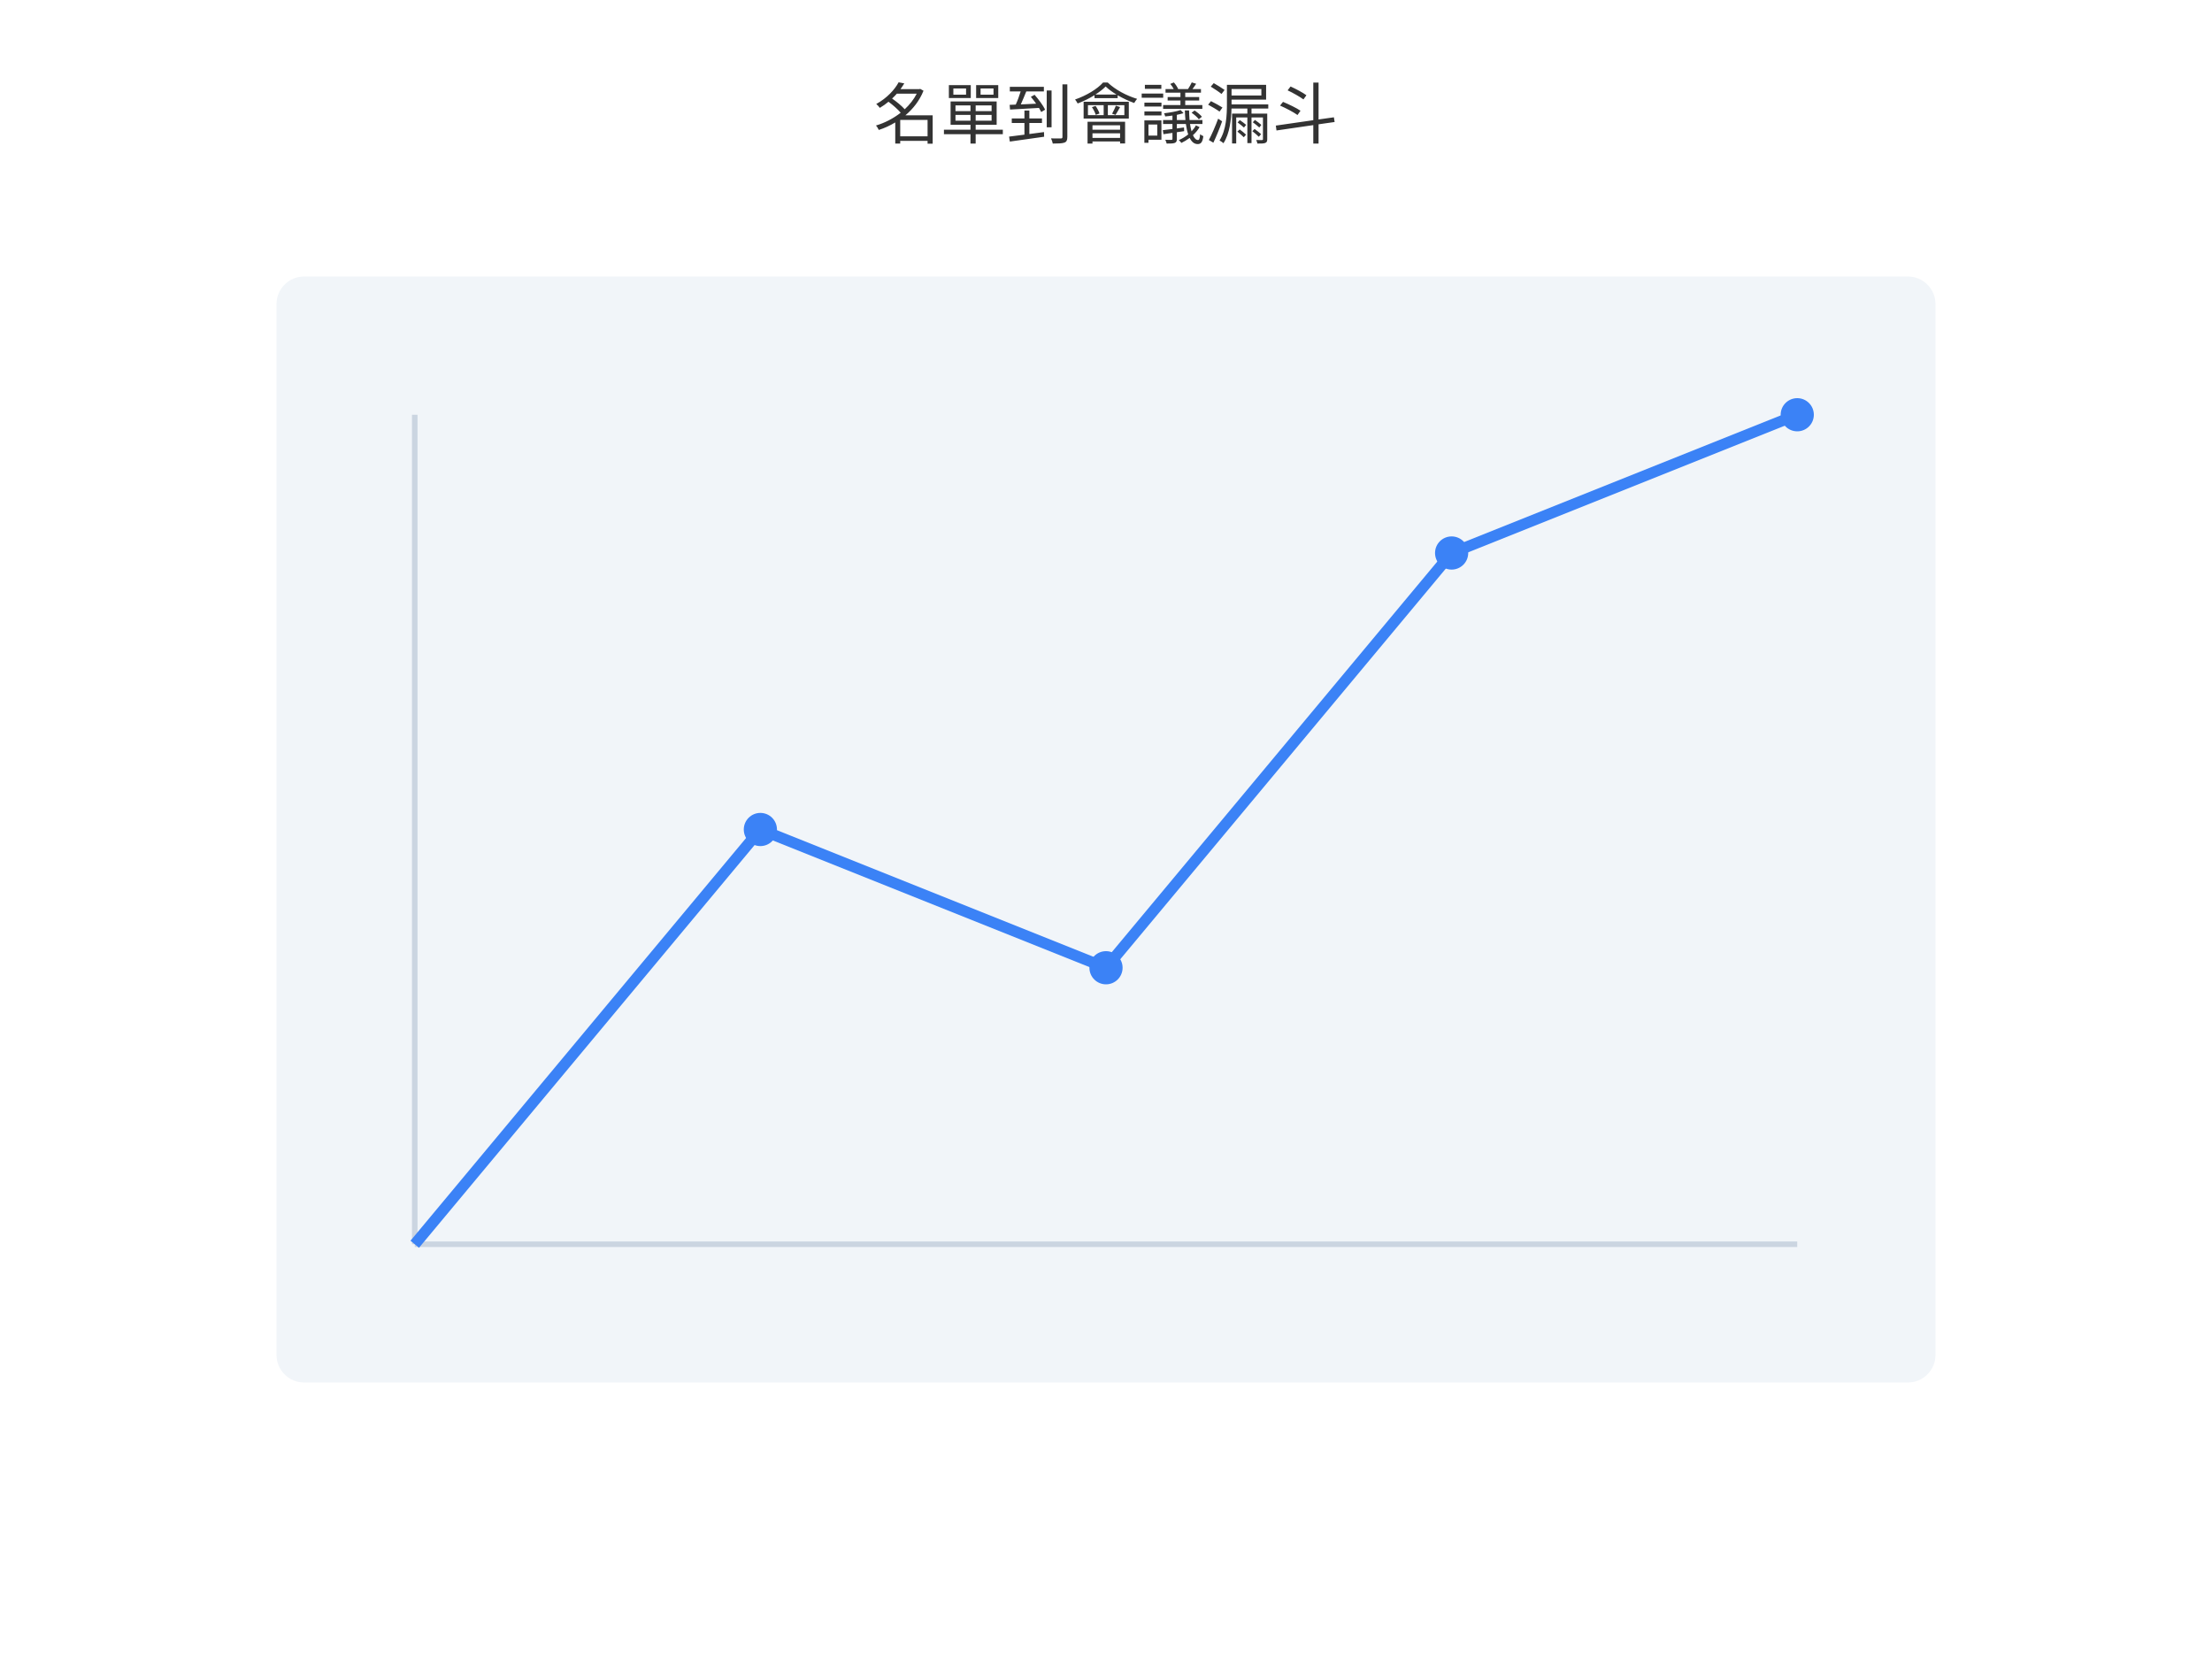
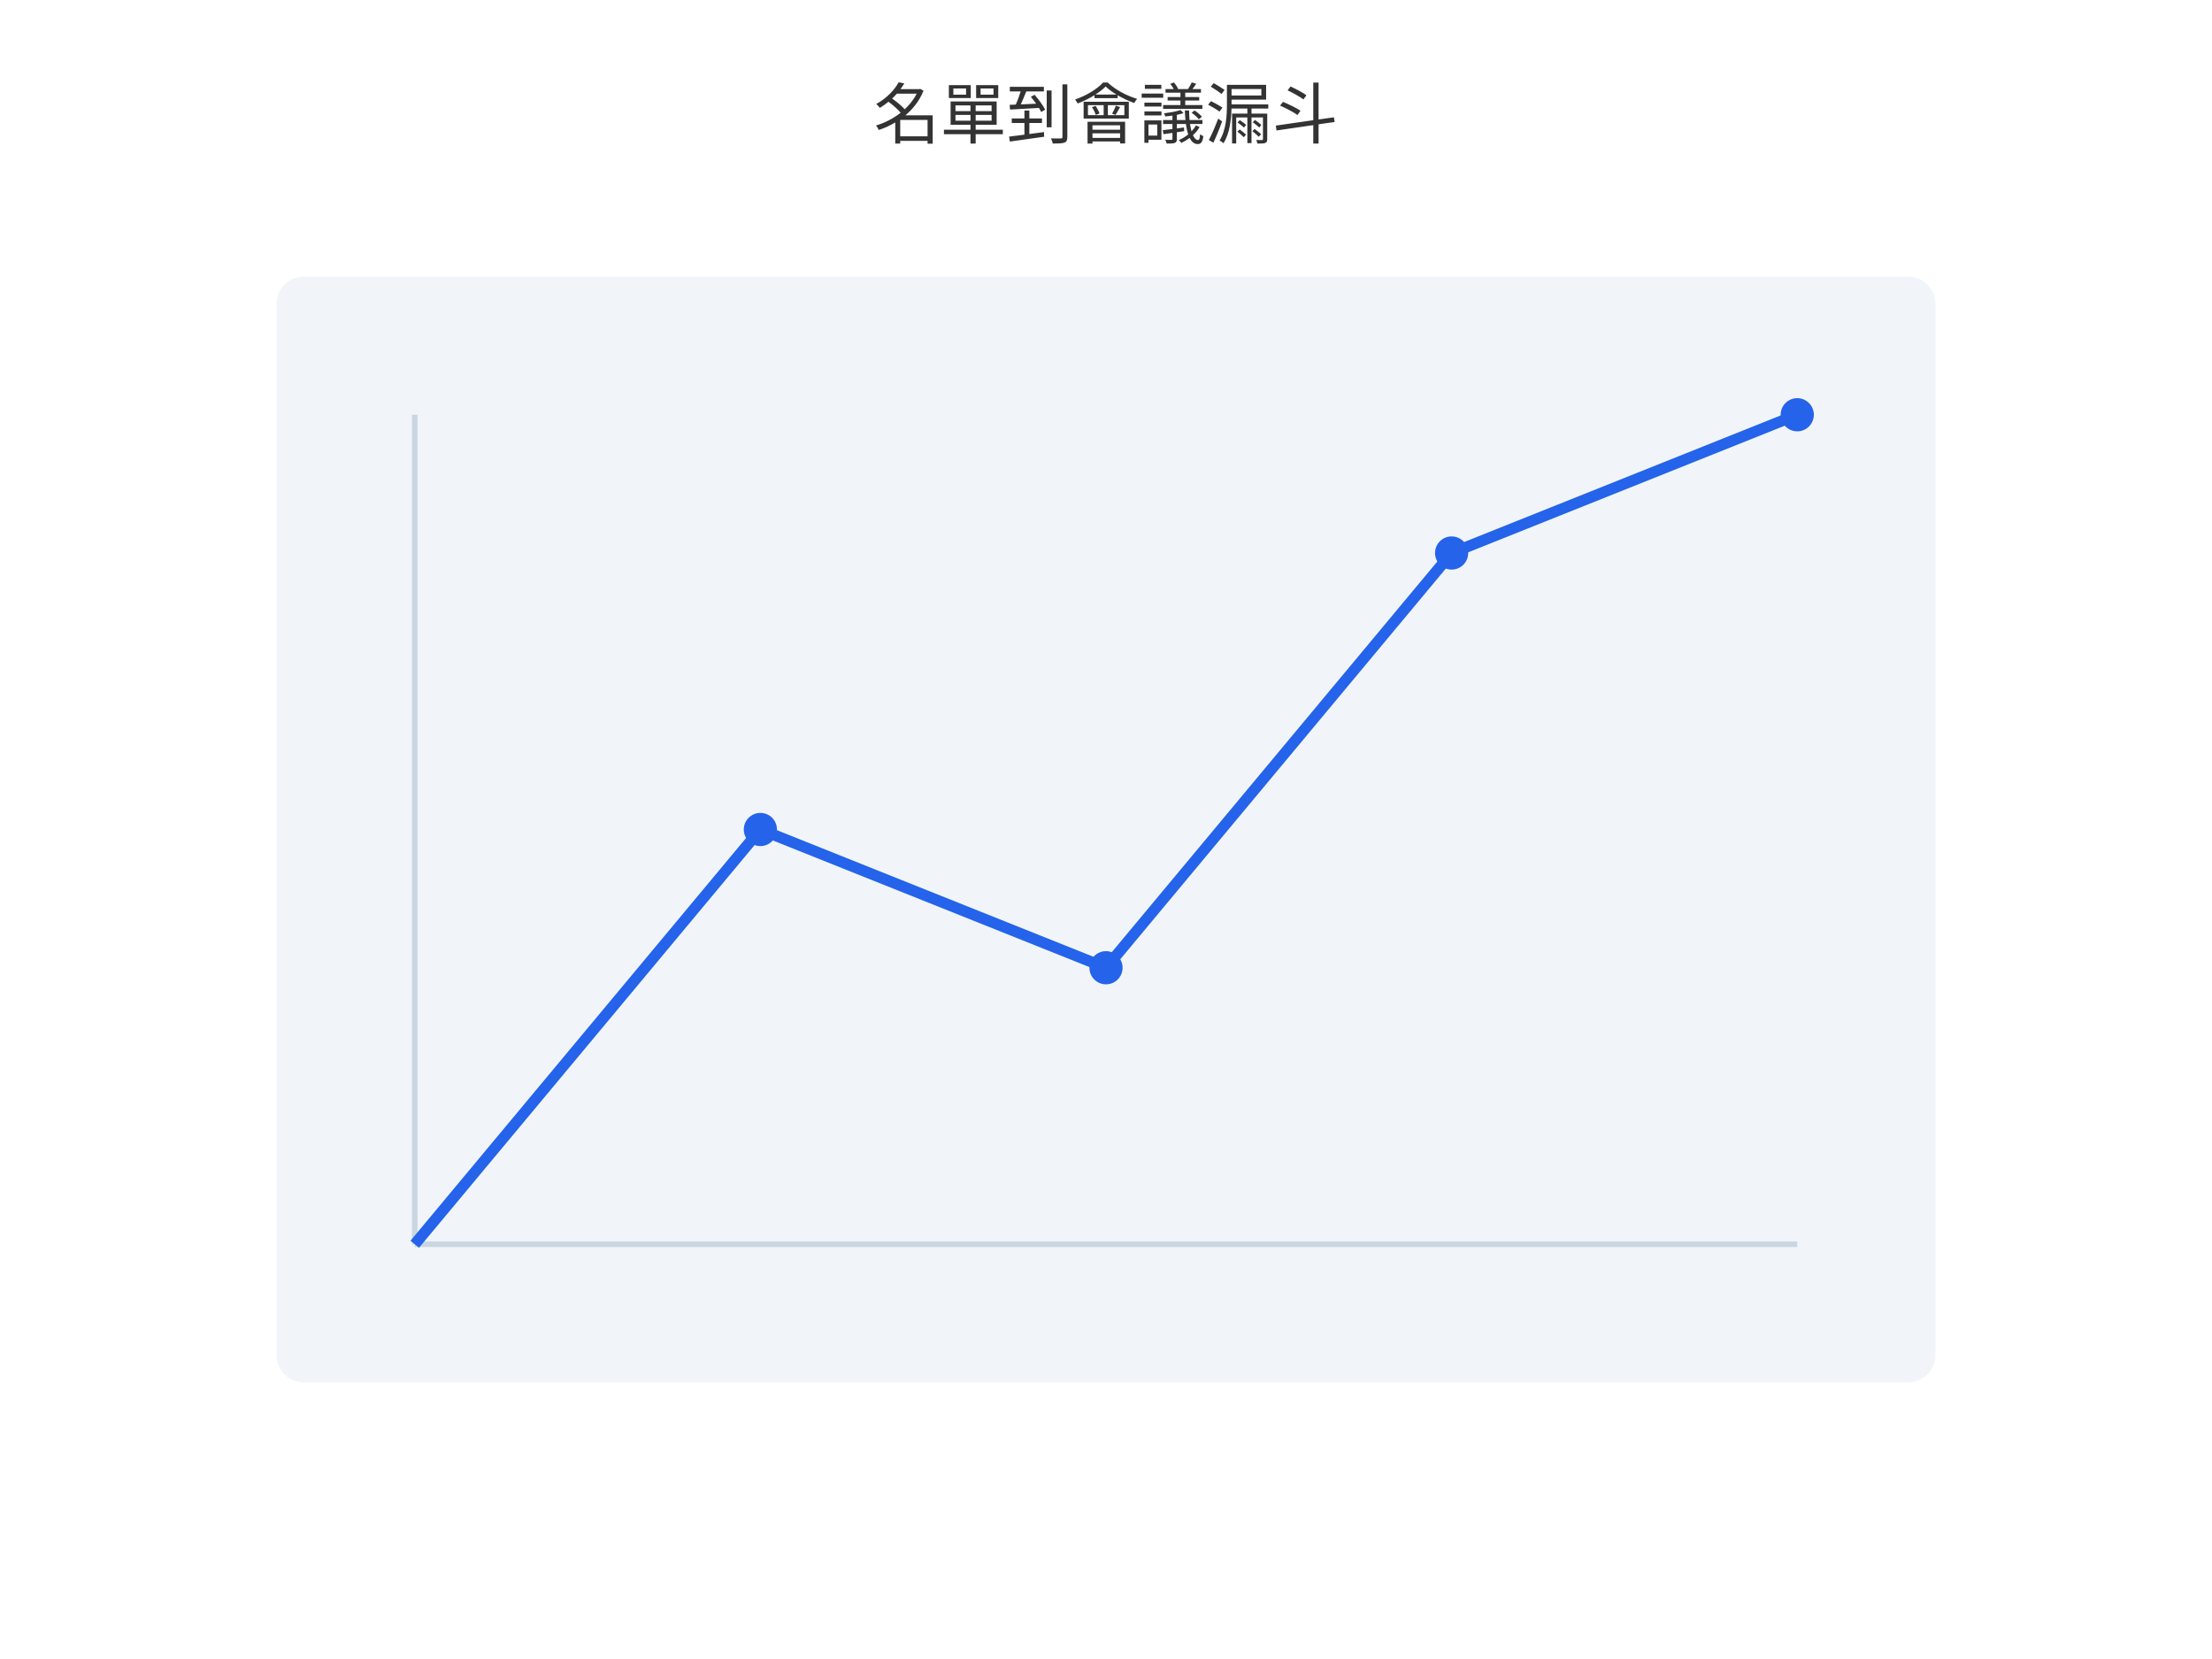
<svg xmlns="http://www.w3.org/2000/svg" width="800" height="600" viewBox="0 0 800 600">
  <rect width="800" height="600" fill="#ffffff" />
  <text x="400" y="50" font-family="Arial, sans-serif" font-size="24" text-anchor="middle" fill="#333">名單到會議漏斗</text>
  <rect x="100" y="100" width="600" height="400" fill="#f1f5f9" rx="10" />
  <line x1="150" y1="450" x2="650" y2="450" stroke="#cbd5e1" stroke-width="2" />
  <line x1="150" y1="450" x2="150" y2="150" stroke="#cbd5e1" stroke-width="2" />
-   <path d="M150 450 L 275 300 L 400 350 L 525 200 L 650 150" stroke="#3b82f6" stroke-width="4" fill="none" />
-   <circle cx="275" cy="300" r="6" fill="#3b82f6" />
-   <circle cx="400" cy="350" r="6" fill="#3b82f6" />
-   <circle cx="525" cy="200" r="6" fill="#3b82f6" />
-   <circle cx="650" cy="150" r="6" fill="#3b82f6" />
+   <path d="M150 450 L 275 300 L 400 350 L 525 200 L 650 150" stroke="#2563eb" stroke-width="4" fill="none" />
+   <circle cx="275" cy="300" r="6" fill="#2563eb" />
+   <circle cx="400" cy="350" r="6" fill="#2563eb" />
+   <circle cx="525" cy="200" r="6" fill="#2563eb" />
+   <circle cx="650" cy="150" r="6" fill="#2563eb" />
</svg>
